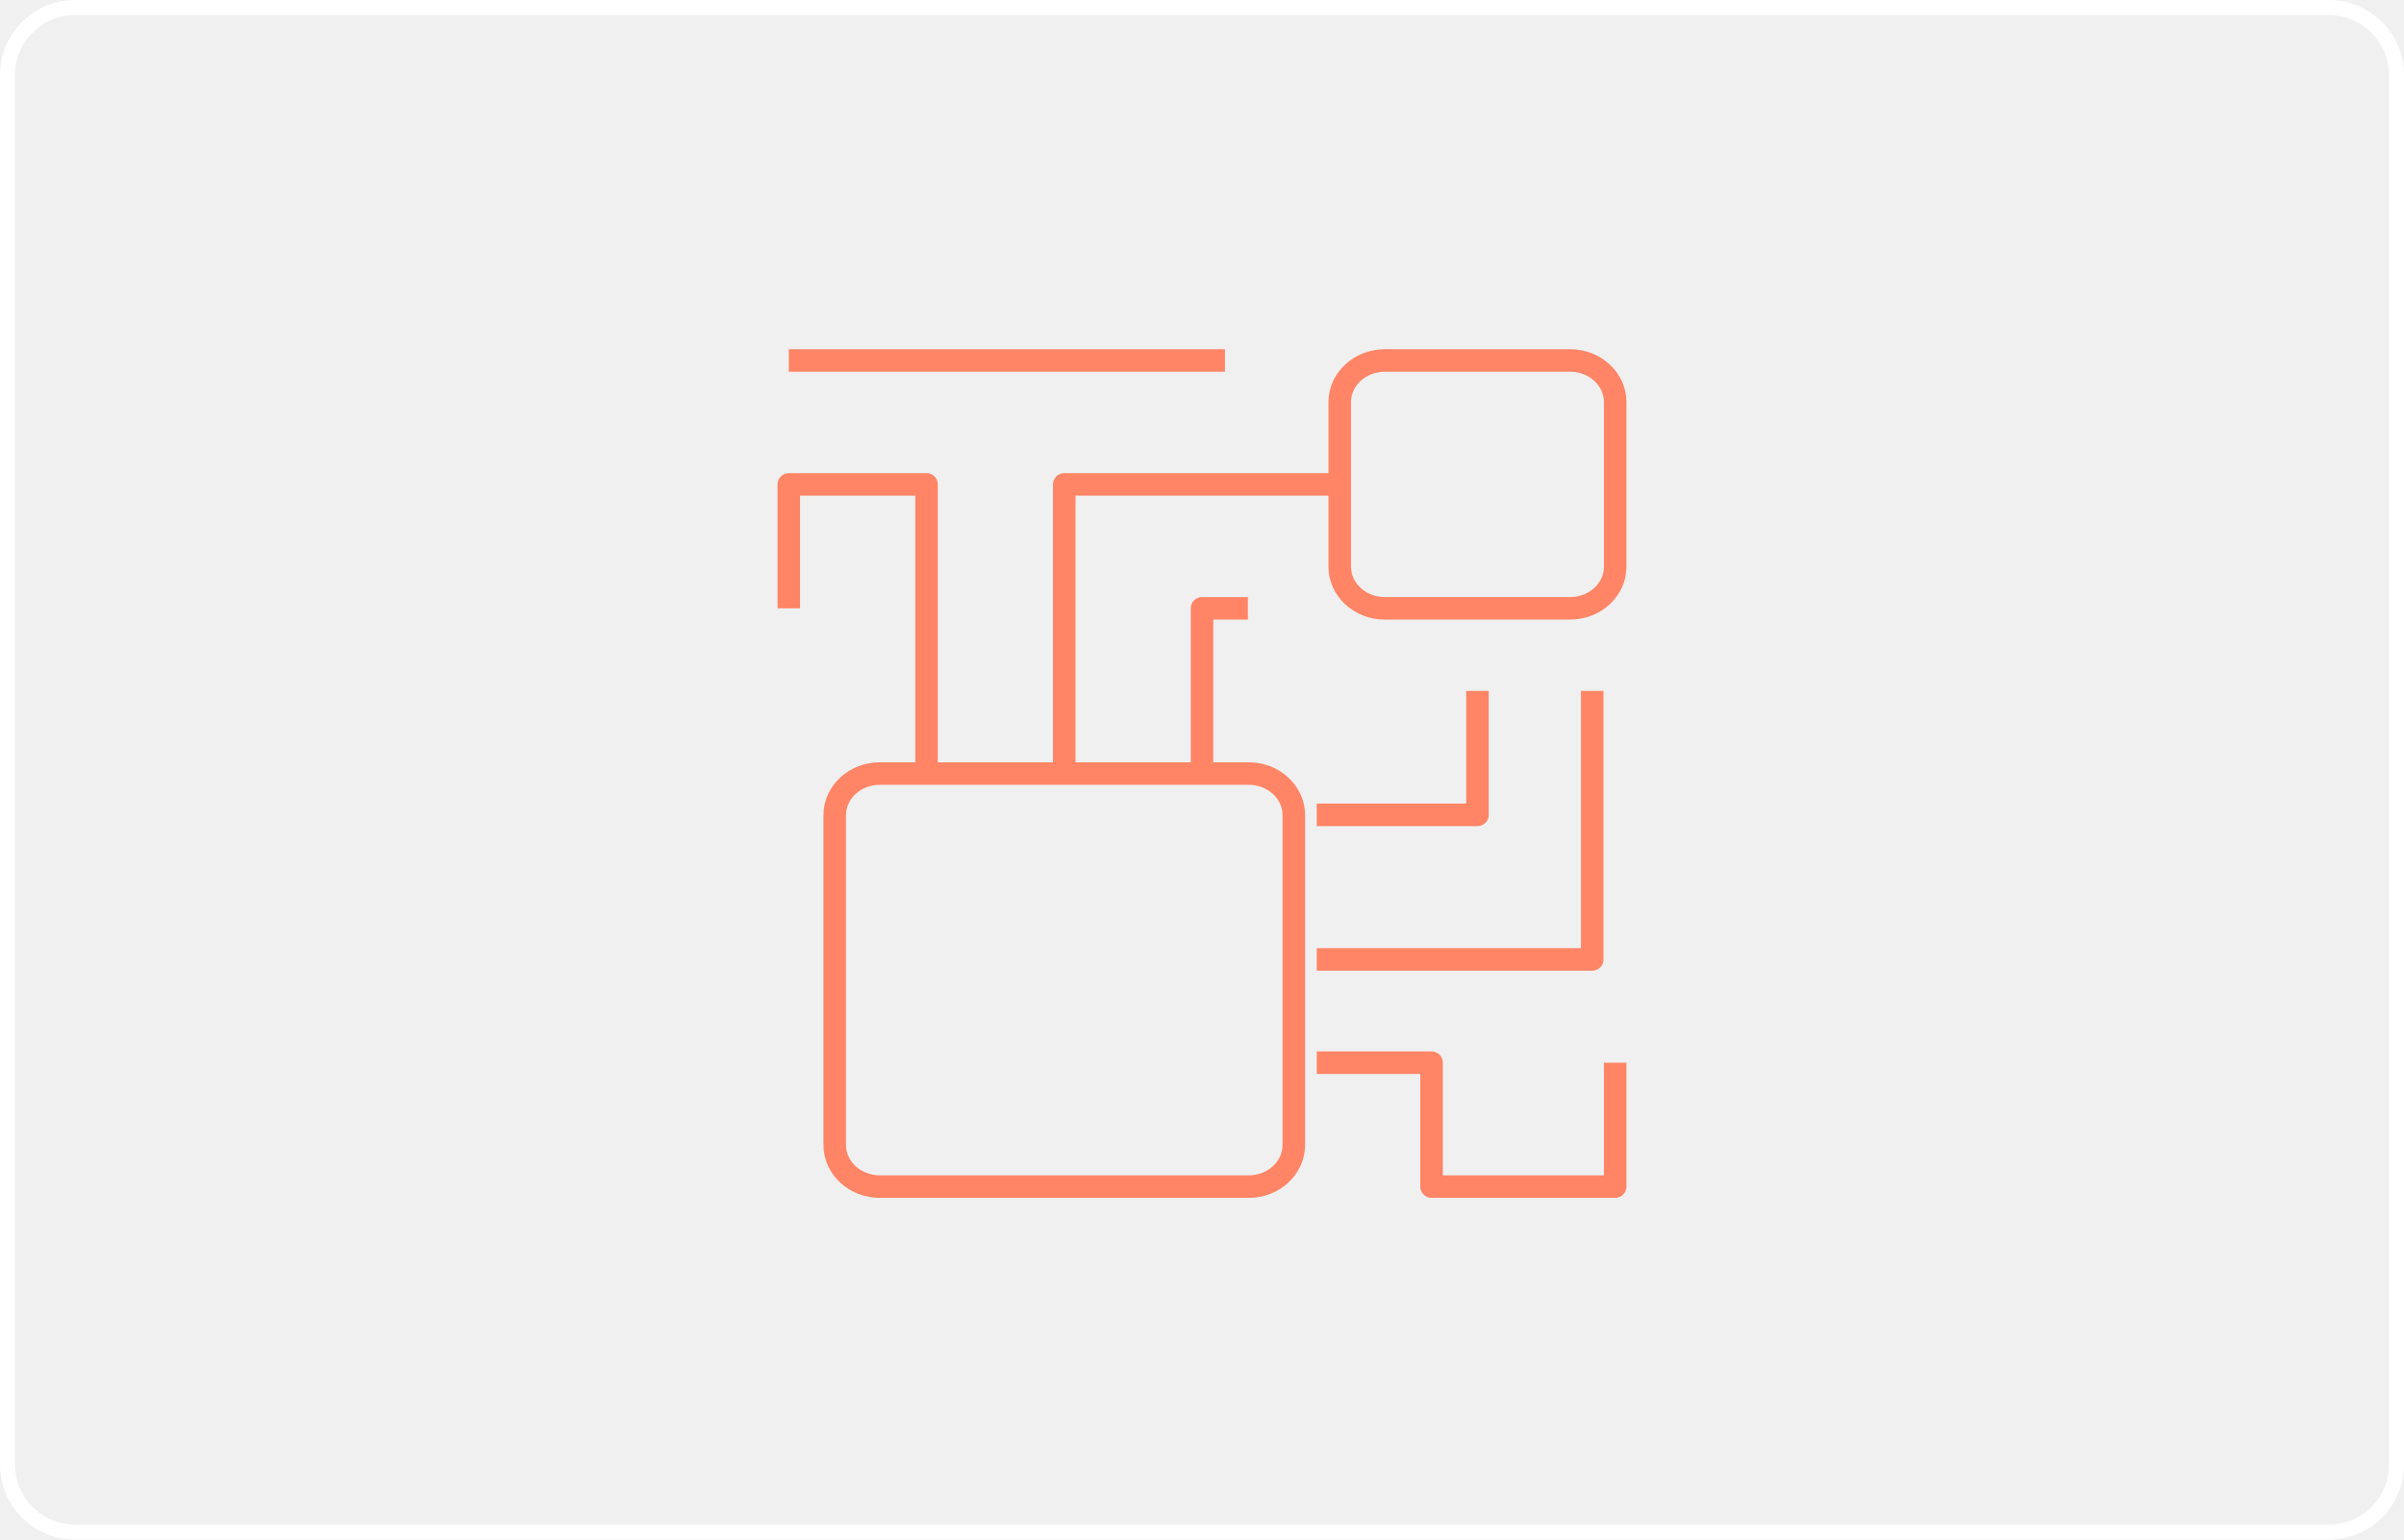
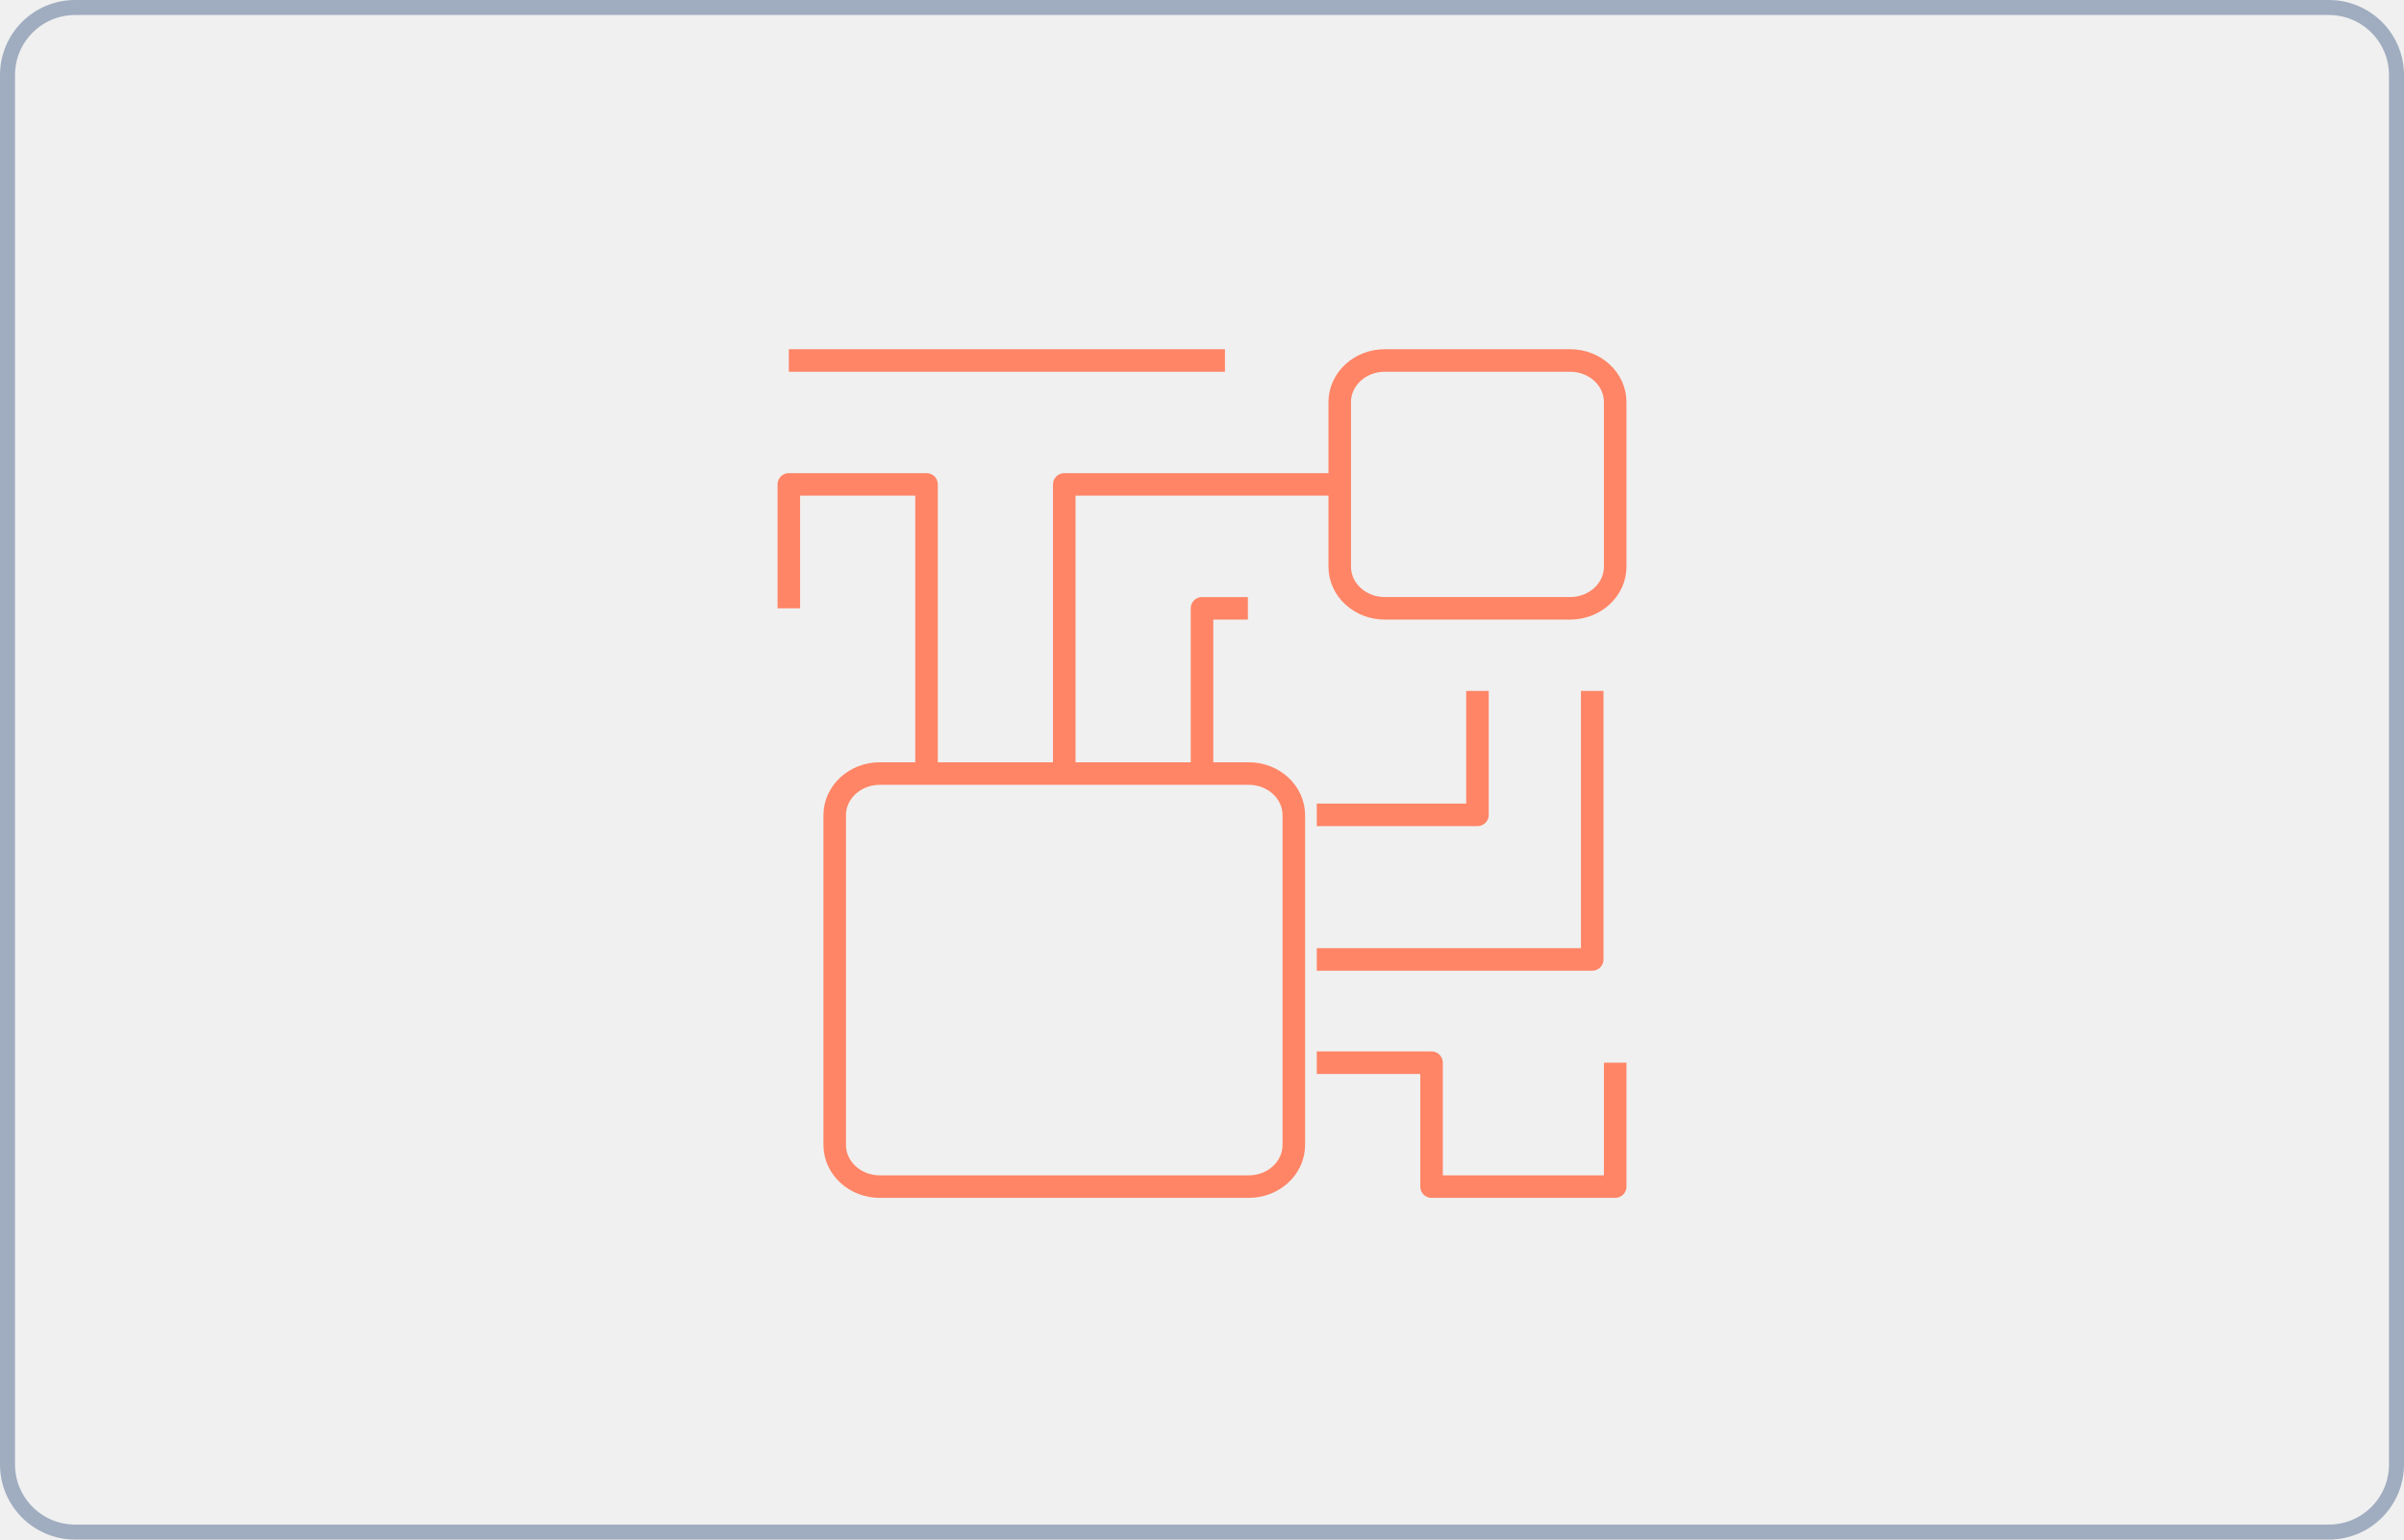
<svg xmlns="http://www.w3.org/2000/svg" width="320" height="205" viewBox="0 0 320 205" fill="none">
-   <rect x="1" y="1" width="318" height="203" rx="9" stroke="white" stroke-width="2" />
+   <rect x="1" y="1" width="318" height="203" rx="9" stroke="#A0ADC0" stroke-width="2" />
  <path d="M166.222 103H117.111C113.798 103 111.111 105.482 111.111 108.544V152.456C111.111 155.518 113.798 158 117.111 158H166.222C169.536 158 172.222 155.518 172.222 152.456V108.544C172.222 105.482 169.536 103 166.222 103Z" stroke="#FF8566" stroke-width="3" stroke-linejoin="round" />
  <path d="M209 48H184.334C181.02 48 178.334 50.482 178.334 53.544V75.456C178.334 78.518 181.02 81 184.334 81H209C212.314 81 215 78.518 215 75.456V53.544C215 50.482 212.314 48 209 48Z" stroke="#FF8566" stroke-width="3" stroke-linejoin="round" />
  <path d="M123.333 103V81V64.5H105V81" stroke="#FF8566" stroke-width="3" stroke-linejoin="round" />
  <path d="M160 103.001V81.001H166.111" stroke="#FF8566" stroke-width="3" stroke-linejoin="round" />
  <path d="M141.666 103V81V64.5H178.332" stroke="#FF8566" stroke-width="3" stroke-linejoin="round" />
  <path d="M105 48H163.055" stroke="#FF8566" stroke-width="3" stroke-linejoin="round" />
  <path d="M175.277 108.5H196.666V91.999" stroke="#FF8566" stroke-width="3" stroke-linejoin="round" />
  <path d="M175.278 141.5H190.555V158H202.778H215V141.5" stroke="#FF8566" stroke-width="3" stroke-linejoin="round" />
  <path d="M211.944 92.001V114.001V127.751H175.278" stroke="#FF8566" stroke-width="3" stroke-linejoin="round" />
</svg>
